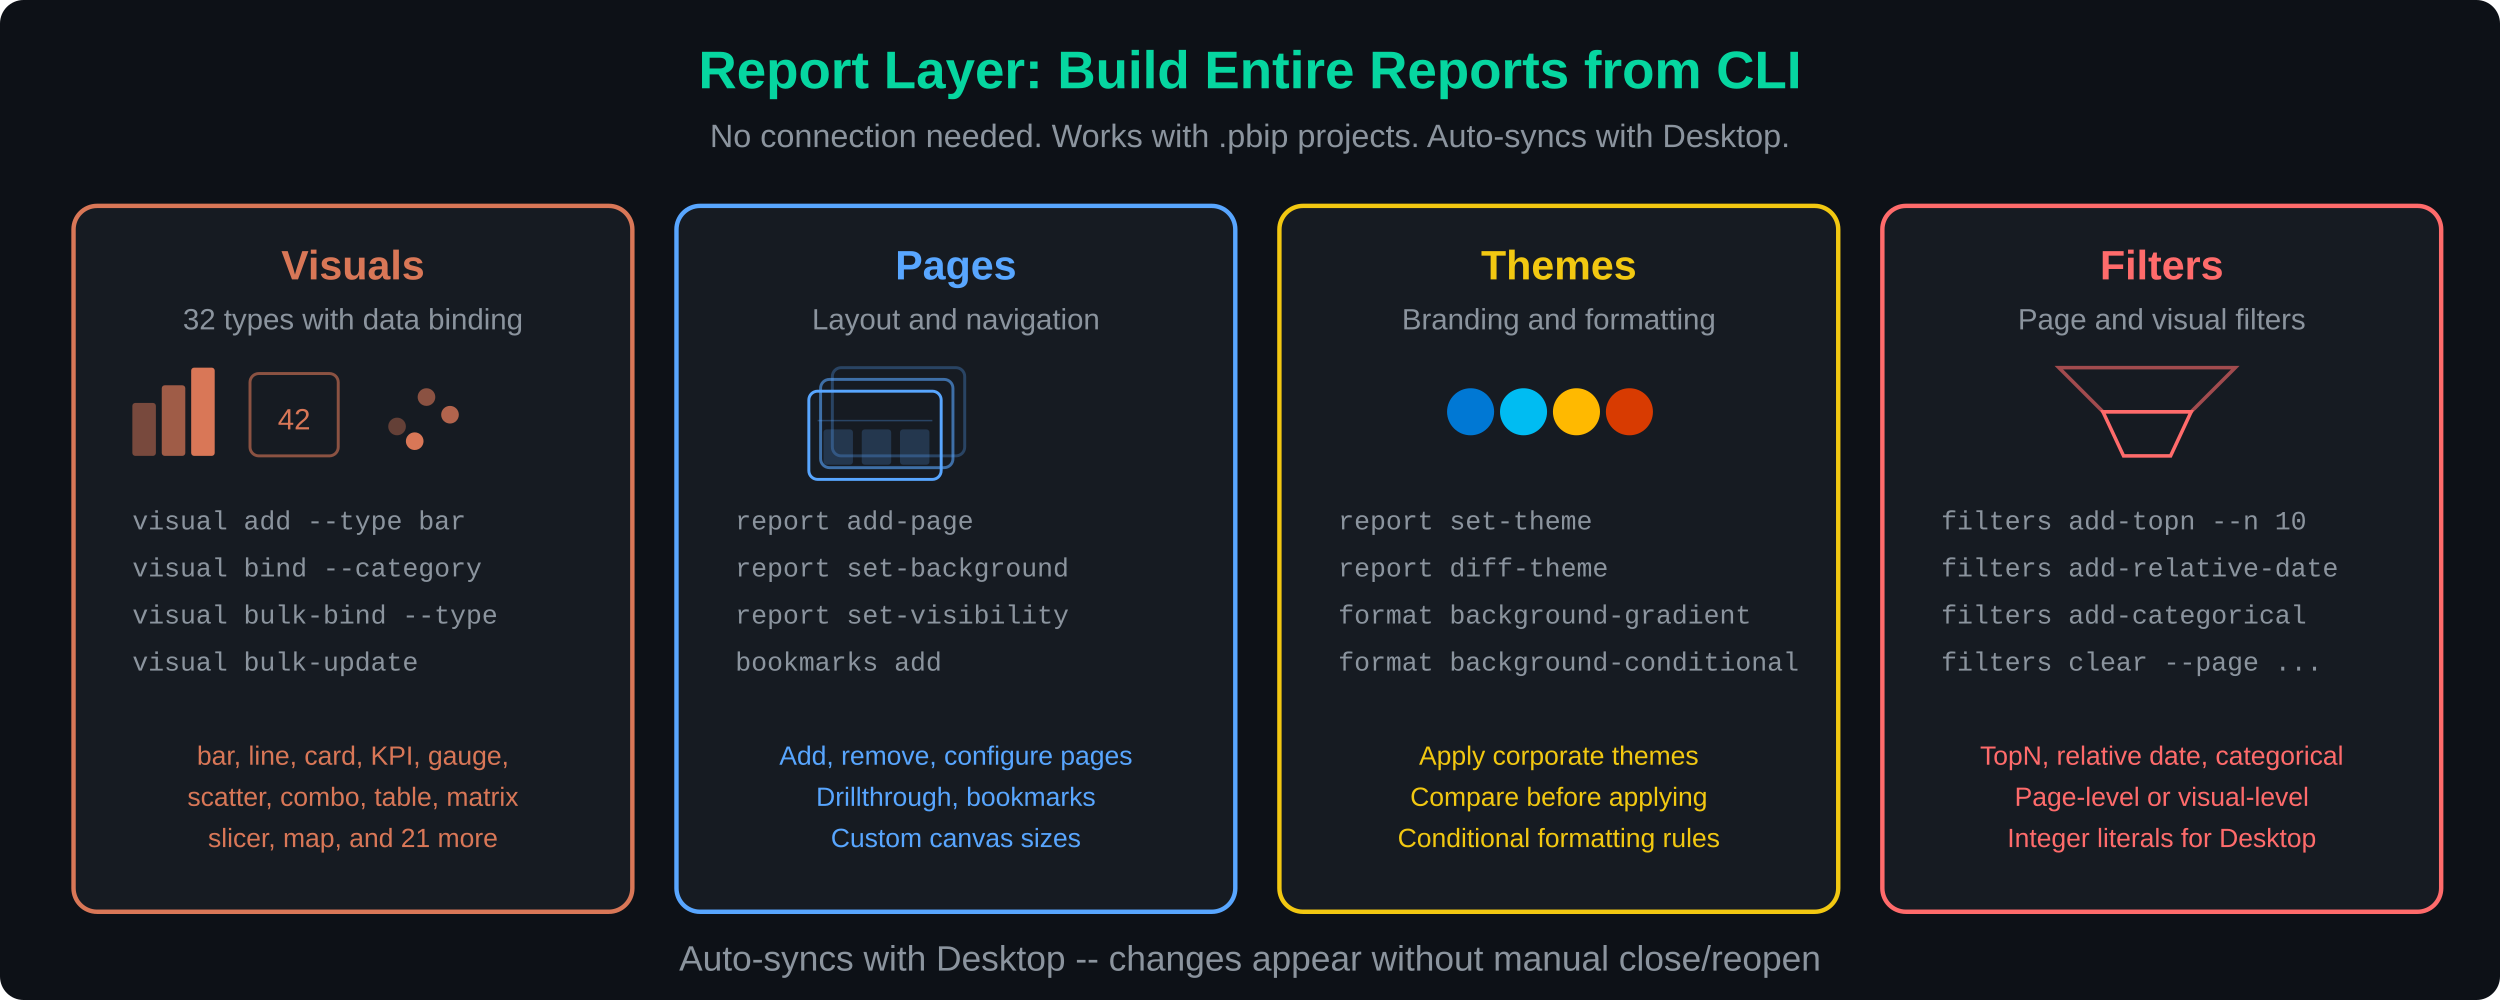
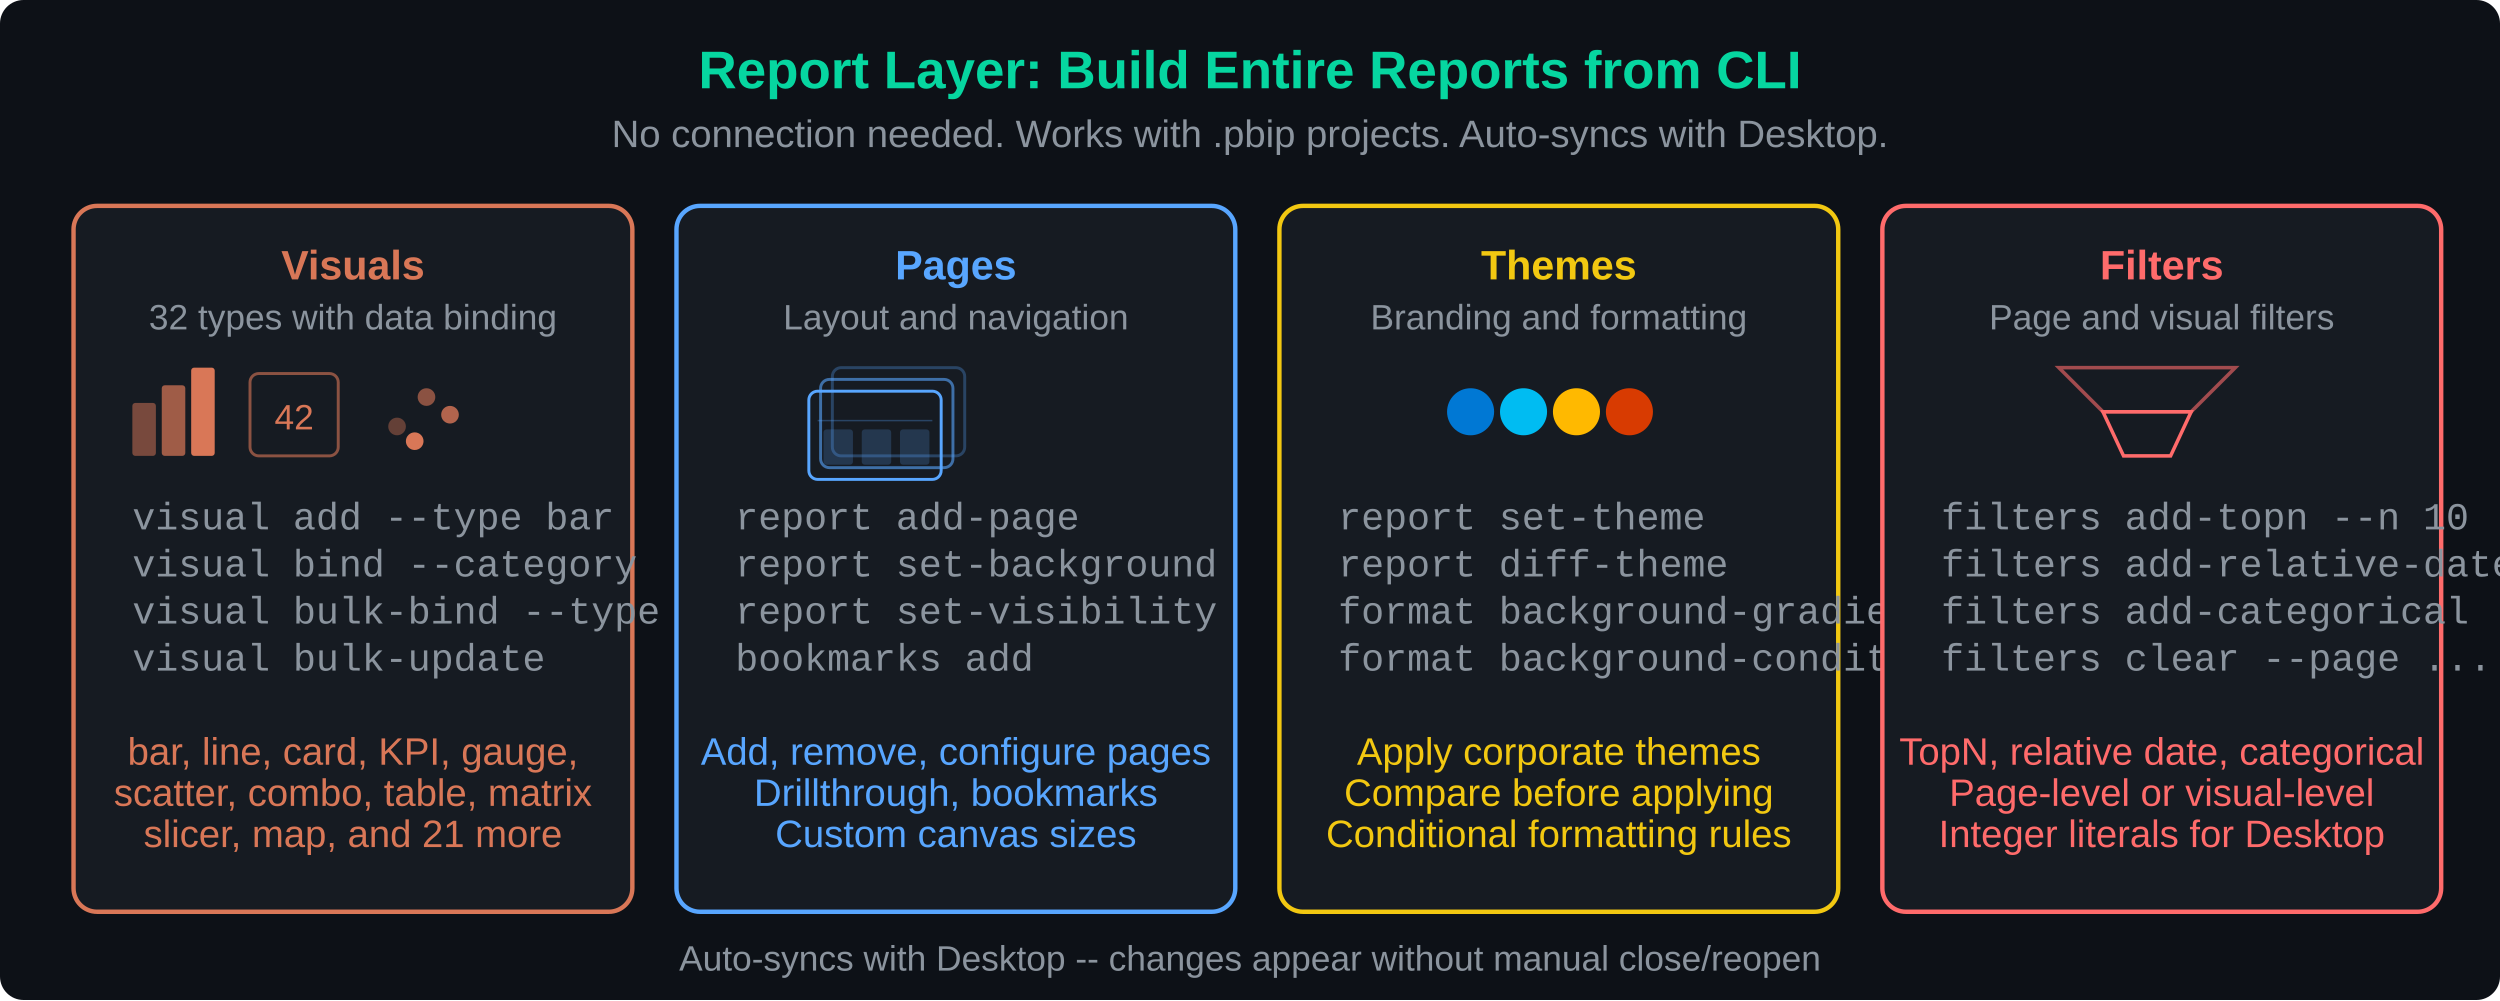
<svg xmlns="http://www.w3.org/2000/svg" width="850" height="340" viewBox="0 0 850 340">
  <rect width="100%" height="100%" fill="#0d1117" rx="8" />
  <text x="425" y="30" font-family="'Segoe UI', Arial, sans-serif" font-size="18" fill="#06d6a0" text-anchor="middle" font-weight="bold">Report Layer: Build Entire Reports from CLI</text>
-   <text x="425" y="50" font-family="'Segoe UI', Arial, sans-serif" font-size="11" fill="#8b949e" text-anchor="middle">No connection needed. Works with .pbip projects. Auto-syncs with Desktop.</text>
+   <text x="425" y="50" font-family="'Segoe UI', Arial, sans-serif" font-size="13" fill="#8b949e" text-anchor="middle">No connection needed. Works with .pbip projects. Auto-syncs with Desktop.</text>
  <rect x="25" y="70" width="190" height="240" rx="8" fill="#161b22" stroke="#d97757" stroke-width="1.5" />
  <text x="120" y="95" font-family="'Segoe UI', Arial, sans-serif" font-size="14" fill="#d97757" text-anchor="middle" font-weight="bold">Visuals</text>
-   <text x="120" y="112" font-family="'Segoe UI', Arial, sans-serif" font-size="10" fill="#8b949e" text-anchor="middle">32 types with data binding</text>
+   <text x="120" y="112" font-family="'Segoe UI', Arial, sans-serif" font-size="12" fill="#8b949e" text-anchor="middle">32 types with data binding</text>
  <g transform="translate(45, 125)">
    <rect x="0" y="12" width="8" height="18" rx="1" fill="#d97757" opacity="0.5" />
    <rect x="10" y="6" width="8" height="24" rx="1" fill="#d97757" opacity="0.7" />
    <rect x="20" y="0" width="8" height="30" rx="1" fill="#d97757" />
    <rect x="40" y="2" width="30" height="28" rx="3" fill="none" stroke="#d97757" stroke-width="1" opacity="0.6" />
-     <text x="55" y="21" font-family="'Segoe UI', Arial, sans-serif" font-size="10" fill="#d97757" text-anchor="middle">42</text>
+     <text x="55" y="21" font-family="'Segoe UI', Arial, sans-serif" font-size="12" fill="#d97757" text-anchor="middle">42</text>
    <circle cx="90" cy="20" r="3" fill="#d97757" opacity="0.4" />
    <circle cx="100" cy="10" r="3" fill="#d97757" opacity="0.6" />
    <circle cx="108" cy="16" r="3" fill="#d97757" opacity="0.8" />
    <circle cx="96" cy="25" r="3" fill="#d97757" />
  </g>
-   <text x="45" y="180" font-family="'Courier New', Courier, monospace" font-size="9" fill="#8b949e">visual add --type bar</text>
-   <text x="45" y="196" font-family="'Courier New', Courier, monospace" font-size="9" fill="#8b949e">visual bind --category</text>
-   <text x="45" y="212" font-family="'Courier New', Courier, monospace" font-size="9" fill="#8b949e">visual bulk-bind --type</text>
-   <text x="45" y="228" font-family="'Courier New', Courier, monospace" font-size="9" fill="#8b949e">visual bulk-update</text>
-   <text x="120" y="260" font-family="'Segoe UI', Arial, sans-serif" font-size="9" fill="#d97757" text-anchor="middle">bar, line, card, KPI, gauge,</text>
-   <text x="120" y="274" font-family="'Segoe UI', Arial, sans-serif" font-size="9" fill="#d97757" text-anchor="middle">scatter, combo, table, matrix</text>
-   <text x="120" y="288" font-family="'Segoe UI', Arial, sans-serif" font-size="9" fill="#d97757" text-anchor="middle">slicer, map, and 21 more</text>
+   <text x="45" y="180" font-family="'Courier New', Courier, monospace" font-size="13" fill="#8b949e">visual add --type bar</text>
+   <text x="45" y="196" font-family="'Courier New', Courier, monospace" font-size="13" fill="#8b949e">visual bind --category</text>
+   <text x="45" y="212" font-family="'Courier New', Courier, monospace" font-size="13" fill="#8b949e">visual bulk-bind --type</text>
+   <text x="45" y="228" font-family="'Courier New', Courier, monospace" font-size="13" fill="#8b949e">visual bulk-update</text>
+   <text x="120" y="260" font-family="'Segoe UI', Arial, sans-serif" font-size="13" fill="#d97757" text-anchor="middle">bar, line, card, KPI, gauge,</text>
+   <text x="120" y="274" font-family="'Segoe UI', Arial, sans-serif" font-size="13" fill="#d97757" text-anchor="middle">scatter, combo, table, matrix</text>
+   <text x="120" y="288" font-family="'Segoe UI', Arial, sans-serif" font-size="13" fill="#d97757" text-anchor="middle">slicer, map, and 21 more</text>
  <rect x="230" y="70" width="190" height="240" rx="8" fill="#161b22" stroke="#58a6ff" stroke-width="1.5" />
  <text x="325" y="95" font-family="'Segoe UI', Arial, sans-serif" font-size="14" fill="#58a6ff" text-anchor="middle" font-weight="bold">Pages</text>
-   <text x="325" y="112" font-family="'Segoe UI', Arial, sans-serif" font-size="10" fill="#8b949e" text-anchor="middle">Layout and navigation</text>
+   <text x="325" y="112" font-family="'Segoe UI', Arial, sans-serif" font-size="12" fill="#8b949e" text-anchor="middle">Layout and navigation</text>
  <g transform="translate(275, 125)">
    <rect x="8" y="0" width="45" height="30" rx="3" fill="none" stroke="#58a6ff" stroke-width="1" opacity="0.3" />
    <rect x="4" y="4" width="45" height="30" rx="3" fill="none" stroke="#58a6ff" stroke-width="1" opacity="0.6" />
    <rect x="0" y="8" width="45" height="30" rx="3" fill="none" stroke="#58a6ff" stroke-width="1" />
    <line x1="3" y1="18" x2="42" y2="18" stroke="#58a6ff" stroke-width="0.5" stroke-opacity="0.3" />
    <rect x="5" y="21" width="10" height="12" rx="1" fill="#58a6ff" opacity="0.2" />
    <rect x="18" y="21" width="10" height="12" rx="1" fill="#58a6ff" opacity="0.2" />
    <rect x="31" y="21" width="10" height="12" rx="1" fill="#58a6ff" opacity="0.2" />
  </g>
-   <text x="250" y="180" font-family="'Courier New', Courier, monospace" font-size="9" fill="#8b949e">report add-page</text>
-   <text x="250" y="196" font-family="'Courier New', Courier, monospace" font-size="9" fill="#8b949e">report set-background</text>
-   <text x="250" y="212" font-family="'Courier New', Courier, monospace" font-size="9" fill="#8b949e">report set-visibility</text>
-   <text x="250" y="228" font-family="'Courier New', Courier, monospace" font-size="9" fill="#8b949e">bookmarks add</text>
-   <text x="325" y="260" font-family="'Segoe UI', Arial, sans-serif" font-size="9" fill="#58a6ff" text-anchor="middle">Add, remove, configure pages</text>
-   <text x="325" y="274" font-family="'Segoe UI', Arial, sans-serif" font-size="9" fill="#58a6ff" text-anchor="middle">Drillthrough, bookmarks</text>
-   <text x="325" y="288" font-family="'Segoe UI', Arial, sans-serif" font-size="9" fill="#58a6ff" text-anchor="middle">Custom canvas sizes</text>
+   <text x="250" y="180" font-family="'Courier New', Courier, monospace" font-size="13" fill="#8b949e">report add-page</text>
+   <text x="250" y="196" font-family="'Courier New', Courier, monospace" font-size="13" fill="#8b949e">report set-background</text>
+   <text x="250" y="212" font-family="'Courier New', Courier, monospace" font-size="13" fill="#8b949e">report set-visibility</text>
+   <text x="250" y="228" font-family="'Courier New', Courier, monospace" font-size="13" fill="#8b949e">bookmarks add</text>
+   <text x="325" y="260" font-family="'Segoe UI', Arial, sans-serif" font-size="13" fill="#58a6ff" text-anchor="middle">Add, remove, configure pages</text>
+   <text x="325" y="274" font-family="'Segoe UI', Arial, sans-serif" font-size="13" fill="#58a6ff" text-anchor="middle">Drillthrough, bookmarks</text>
+   <text x="325" y="288" font-family="'Segoe UI', Arial, sans-serif" font-size="13" fill="#58a6ff" text-anchor="middle">Custom canvas sizes</text>
  <rect x="435" y="70" width="190" height="240" rx="8" fill="#161b22" stroke="#F2C811" stroke-width="1.5" />
  <text x="530" y="95" font-family="'Segoe UI', Arial, sans-serif" font-size="14" fill="#F2C811" text-anchor="middle" font-weight="bold">Themes</text>
-   <text x="530" y="112" font-family="'Segoe UI', Arial, sans-serif" font-size="10" fill="#8b949e" text-anchor="middle">Branding and formatting</text>
+   <text x="530" y="112" font-family="'Segoe UI', Arial, sans-serif" font-size="12" fill="#8b949e" text-anchor="middle">Branding and formatting</text>
  <g transform="translate(490, 125)">
    <circle cx="10" cy="15" r="8" fill="#0078D4" />
    <circle cx="28" cy="15" r="8" fill="#00BCF2" />
    <circle cx="46" cy="15" r="8" fill="#FFB900" />
    <circle cx="64" cy="15" r="8" fill="#D83B01" />
  </g>
-   <text x="455" y="180" font-family="'Courier New', Courier, monospace" font-size="9" fill="#8b949e">report set-theme</text>
-   <text x="455" y="196" font-family="'Courier New', Courier, monospace" font-size="9" fill="#8b949e">report diff-theme</text>
-   <text x="455" y="212" font-family="'Courier New', Courier, monospace" font-size="9" fill="#8b949e">format background-gradient</text>
-   <text x="455" y="228" font-family="'Courier New', Courier, monospace" font-size="9" fill="#8b949e">format background-conditional</text>
-   <text x="530" y="260" font-family="'Segoe UI', Arial, sans-serif" font-size="9" fill="#F2C811" text-anchor="middle">Apply corporate themes</text>
-   <text x="530" y="274" font-family="'Segoe UI', Arial, sans-serif" font-size="9" fill="#F2C811" text-anchor="middle">Compare before applying</text>
-   <text x="530" y="288" font-family="'Segoe UI', Arial, sans-serif" font-size="9" fill="#F2C811" text-anchor="middle">Conditional formatting rules</text>
+   <text x="455" y="180" font-family="'Courier New', Courier, monospace" font-size="13" fill="#8b949e">report set-theme</text>
+   <text x="455" y="196" font-family="'Courier New', Courier, monospace" font-size="13" fill="#8b949e">report diff-theme</text>
+   <text x="455" y="212" font-family="'Courier New', Courier, monospace" font-size="13" fill="#8b949e">format background-gradient</text>
+   <text x="455" y="228" font-family="'Courier New', Courier, monospace" font-size="13" fill="#8b949e">format background-conditional</text>
+   <text x="530" y="260" font-family="'Segoe UI', Arial, sans-serif" font-size="13" fill="#F2C811" text-anchor="middle">Apply corporate themes</text>
+   <text x="530" y="274" font-family="'Segoe UI', Arial, sans-serif" font-size="13" fill="#F2C811" text-anchor="middle">Compare before applying</text>
+   <text x="530" y="288" font-family="'Segoe UI', Arial, sans-serif" font-size="13" fill="#F2C811" text-anchor="middle">Conditional formatting rules</text>
  <rect x="640" y="70" width="190" height="240" rx="8" fill="#161b22" stroke="#ff6b6b" stroke-width="1.5" />
  <text x="735" y="95" font-family="'Segoe UI', Arial, sans-serif" font-size="14" fill="#ff6b6b" text-anchor="middle" font-weight="bold">Filters</text>
-   <text x="735" y="112" font-family="'Segoe UI', Arial, sans-serif" font-size="10" fill="#8b949e" text-anchor="middle">Page and visual filters</text>
+   <text x="735" y="112" font-family="'Segoe UI', Arial, sans-serif" font-size="12" fill="#8b949e" text-anchor="middle">Page and visual filters</text>
  <g transform="translate(700, 125)">
    <polygon points="0,0 60,0 45,15 15,15" fill="none" stroke="#ff6b6b" stroke-width="1.2" opacity="0.6" />
    <polygon points="15,15 45,15 38,30 22,30" fill="none" stroke="#ff6b6b" stroke-width="1.2" />
  </g>
-   <text x="660" y="180" font-family="'Courier New', Courier, monospace" font-size="9" fill="#8b949e">filters add-topn --n 10</text>
-   <text x="660" y="196" font-family="'Courier New', Courier, monospace" font-size="9" fill="#8b949e">filters add-relative-date</text>
-   <text x="660" y="212" font-family="'Courier New', Courier, monospace" font-size="9" fill="#8b949e">filters add-categorical</text>
-   <text x="660" y="228" font-family="'Courier New', Courier, monospace" font-size="9" fill="#8b949e">filters clear --page ...</text>
-   <text x="735" y="260" font-family="'Segoe UI', Arial, sans-serif" font-size="9" fill="#ff6b6b" text-anchor="middle">TopN, relative date, categorical</text>
-   <text x="735" y="274" font-family="'Segoe UI', Arial, sans-serif" font-size="9" fill="#ff6b6b" text-anchor="middle">Page-level or visual-level</text>
-   <text x="735" y="288" font-family="'Segoe UI', Arial, sans-serif" font-size="9" fill="#ff6b6b" text-anchor="middle">Integer literals for Desktop</text>
+   <text x="660" y="180" font-family="'Courier New', Courier, monospace" font-size="13" fill="#8b949e">filters add-topn --n 10</text>
+   <text x="660" y="196" font-family="'Courier New', Courier, monospace" font-size="13" fill="#8b949e">filters add-relative-date</text>
+   <text x="660" y="212" font-family="'Courier New', Courier, monospace" font-size="13" fill="#8b949e">filters add-categorical</text>
+   <text x="660" y="228" font-family="'Courier New', Courier, monospace" font-size="13" fill="#8b949e">filters clear --page ...</text>
+   <text x="735" y="260" font-family="'Segoe UI', Arial, sans-serif" font-size="13" fill="#ff6b6b" text-anchor="middle">TopN, relative date, categorical</text>
+   <text x="735" y="274" font-family="'Segoe UI', Arial, sans-serif" font-size="13" fill="#ff6b6b" text-anchor="middle">Page-level or visual-level</text>
+   <text x="735" y="288" font-family="'Segoe UI', Arial, sans-serif" font-size="13" fill="#ff6b6b" text-anchor="middle">Integer literals for Desktop</text>
  <text x="425" y="330" font-family="'Segoe UI', Arial, sans-serif" font-size="12" fill="#8b949e" text-anchor="middle">Auto-syncs with Desktop -- changes appear without manual close/reopen</text>
</svg>
